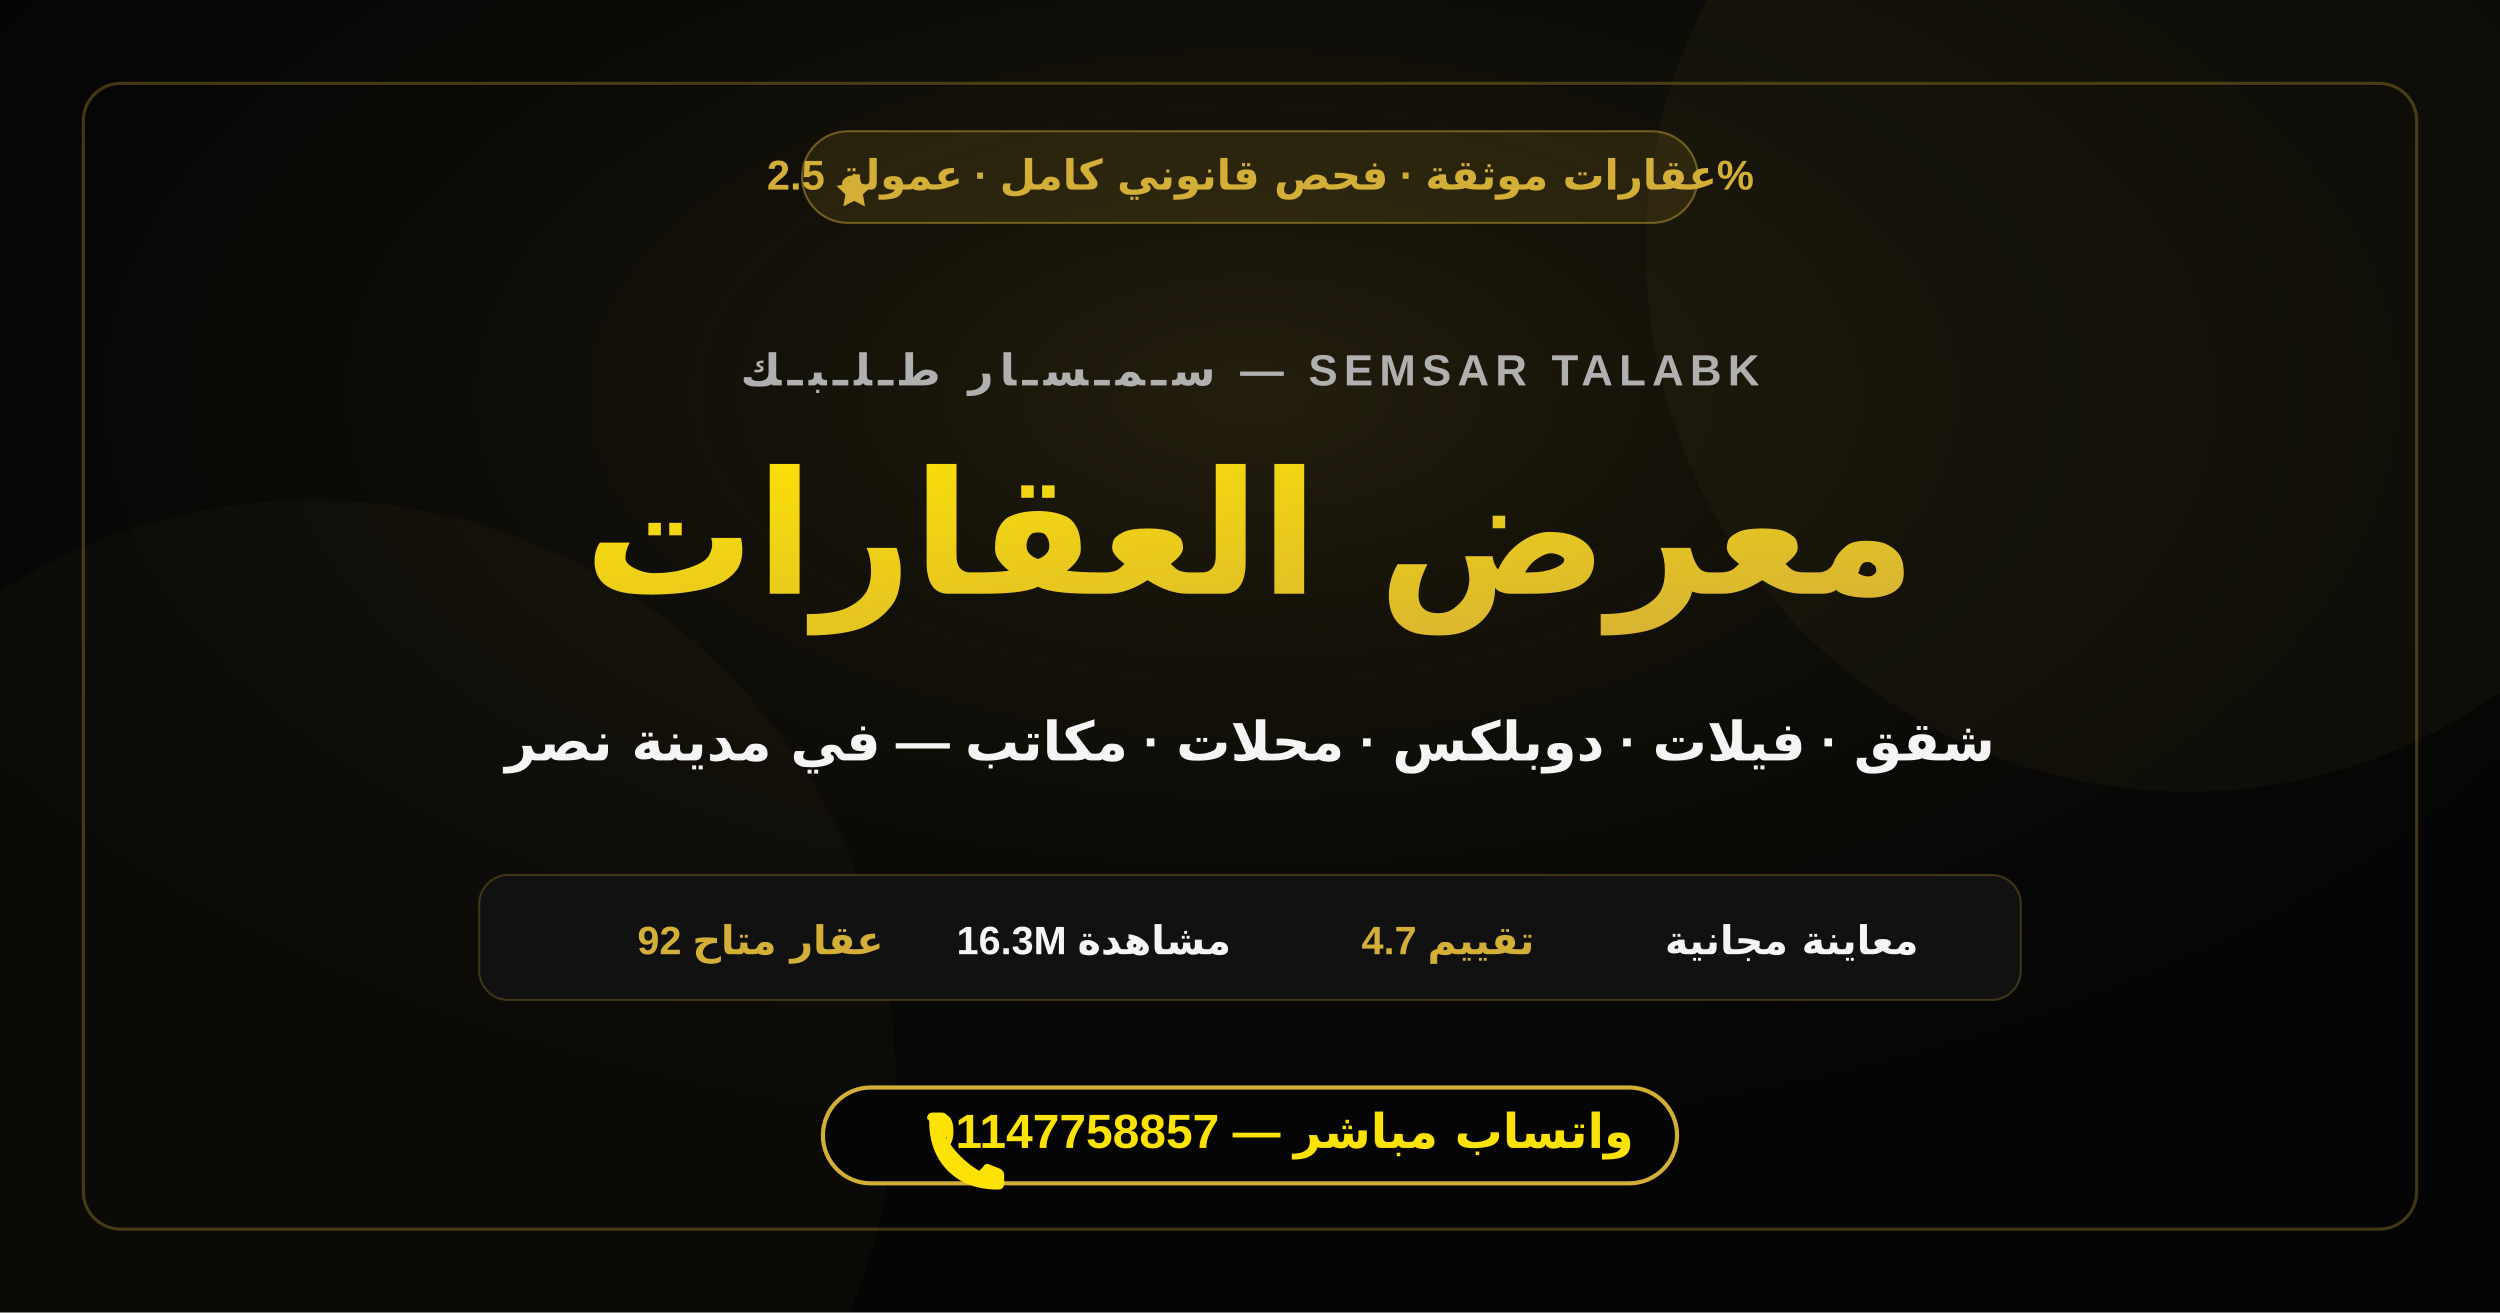
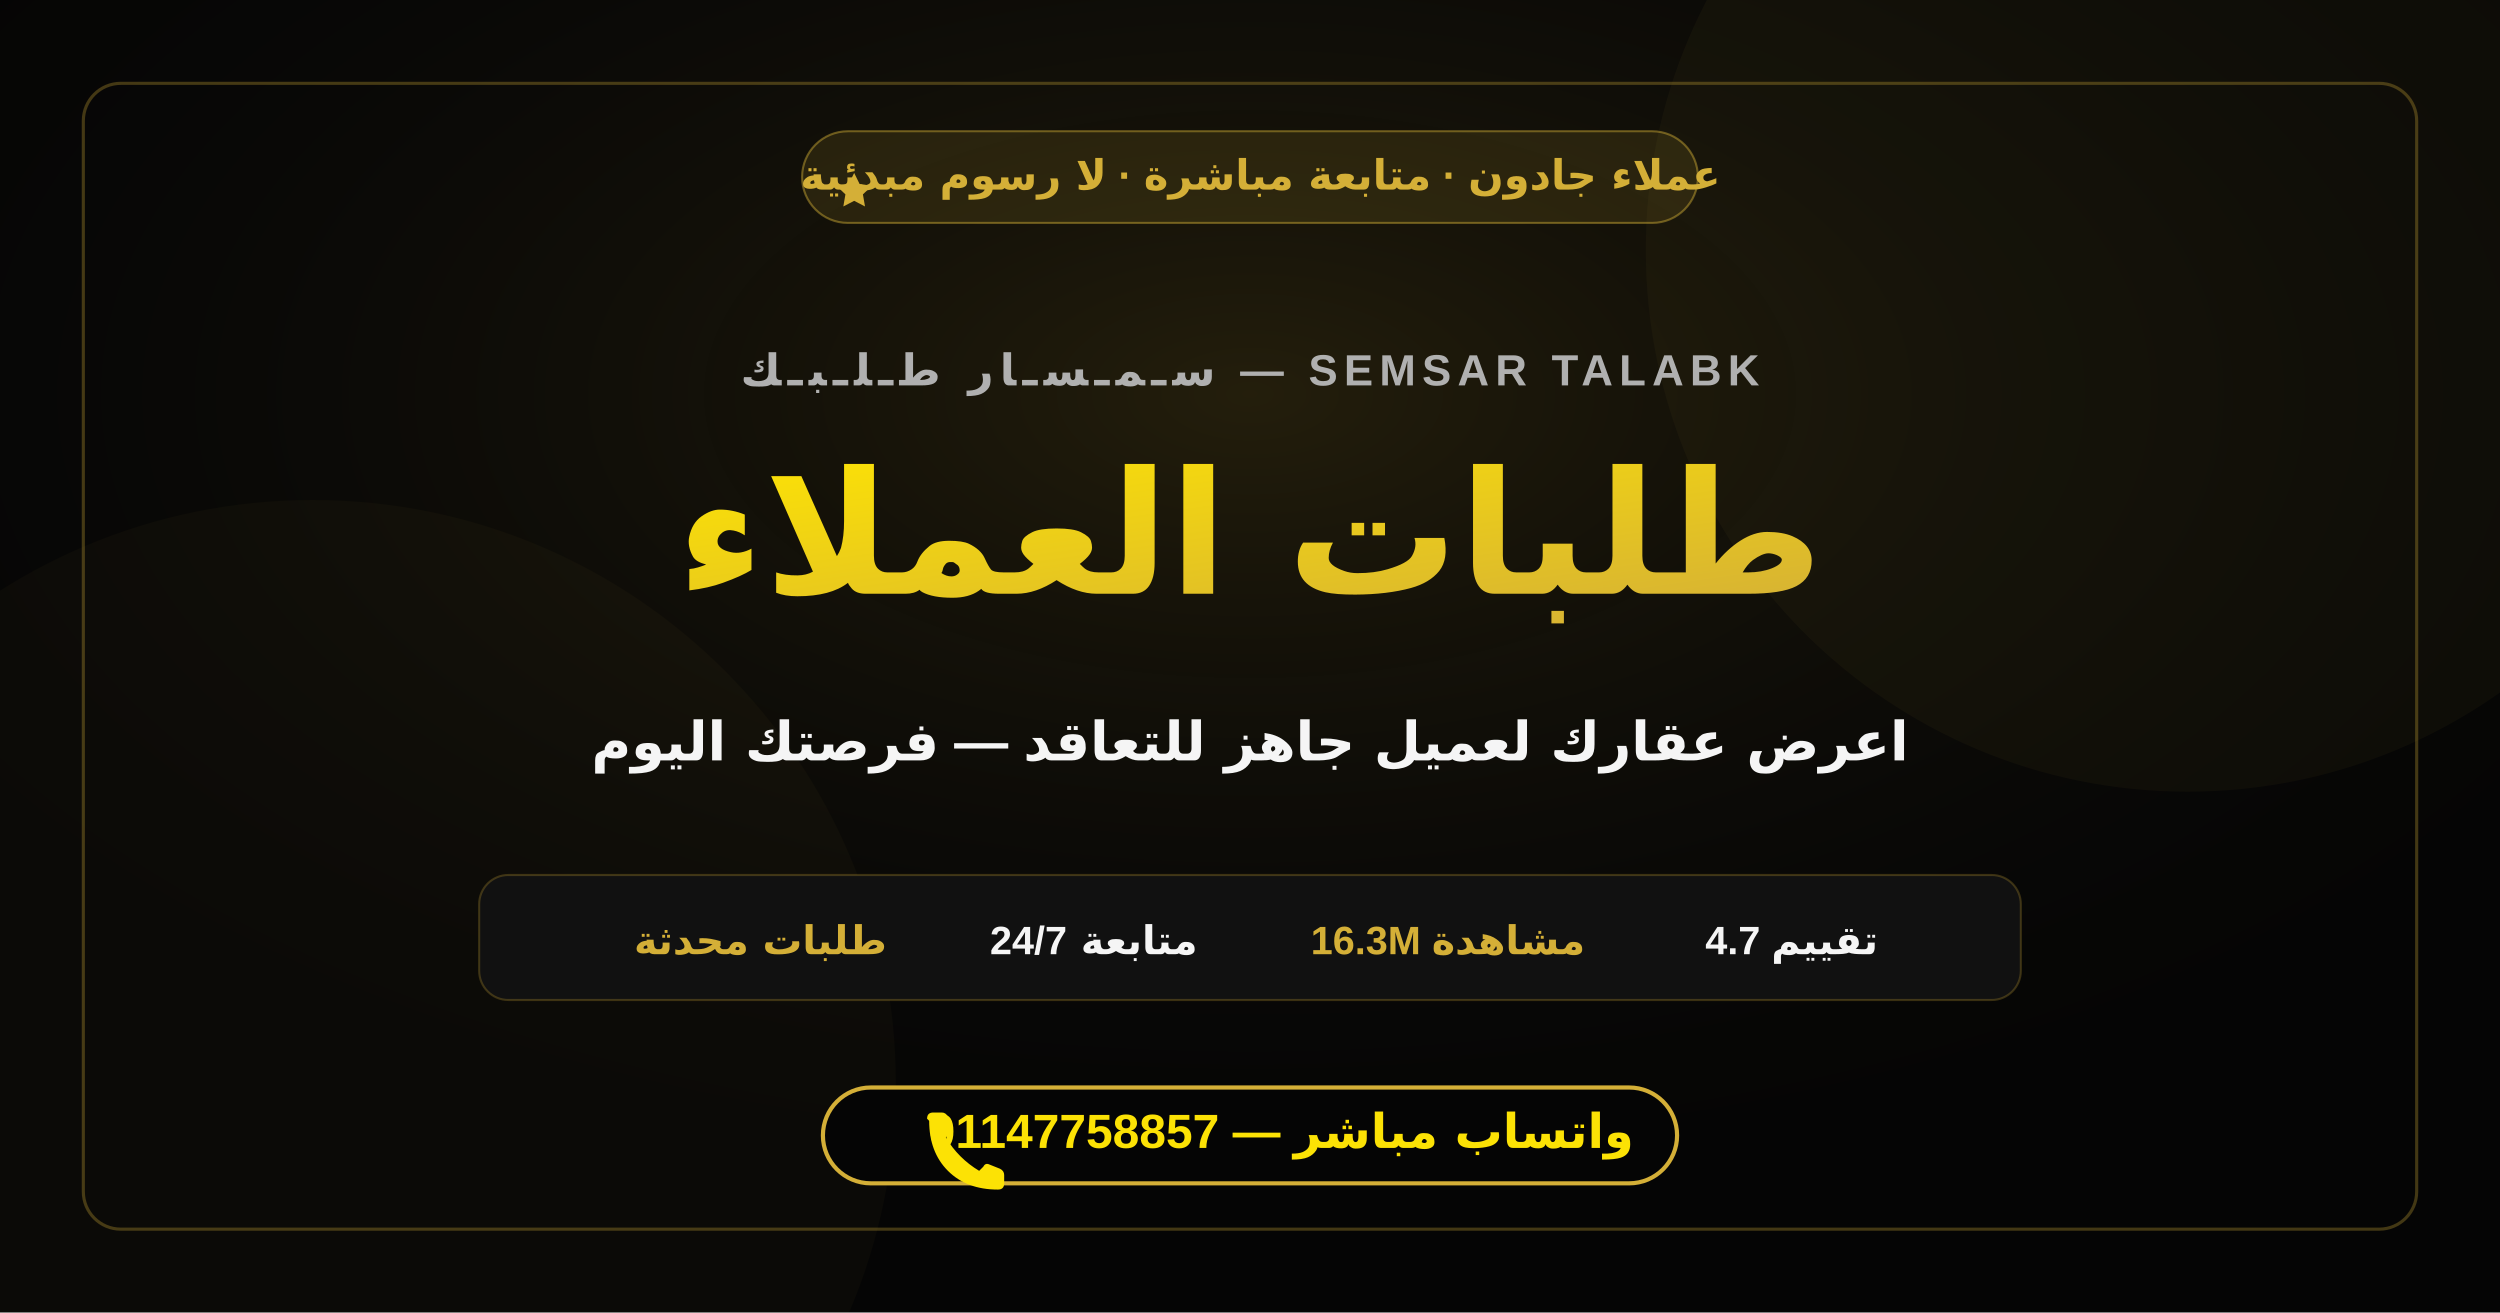
<svg xmlns="http://www.w3.org/2000/svg" viewBox="0 0 1200 630" width="1200" height="630">
  <defs>
    <radialGradient id="bgGlow" cx="50%" cy="30%" r="65%">
      <stop offset="0%" stop-color="#d4af37" stop-opacity="0.15" />
      <stop offset="100%" stop-color="#050505" stop-opacity="0" />
    </radialGradient>
    <linearGradient id="goldText" x1="0%" y1="0%" x2="100%" y2="100%">
      <stop offset="0%" stop-color="#fce205" />
      <stop offset="100%" stop-color="#d4af37" />
    </linearGradient>
  </defs>
  <rect width="1200" height="630" fill="#050505" />
  <rect width="1200" height="630" fill="url(#bgGlow)" />
  <circle cx="1050" cy="120" r="260" fill="#d4af37" opacity="0.04" />
  <circle cx="150" cy="520" r="280" fill="#d4af37" opacity="0.03" />
  <rect x="40" y="40" width="1120" height="550" rx="18" fill="none" stroke="#d4af37" stroke-width="1.5" stroke-opacity="0.3" />
  <g transform="translate(600, 85)">
    <rect x="-215" y="-22" width="430" height="44" rx="22" fill="#d4af37" fill-opacity="0.12" stroke="#d4af37" stroke-width="1" stroke-opacity="0.45" />
    <path d="M -190 -2 l 2.6 5.3 5.9 0.9 -4.3 4.1 1 5.8 -5.2 -2.7 -5.2 2.7 1 -5.8 -4.3 -4.1 5.9 -0.9 z" fill="#d4af37" />
-     <text x="5" y="6" text-anchor="middle" font-family="Arial, Helvetica, sans-serif" fill="#d4af37" font-size="20" font-weight="700">عقارات موثقة · فحص قانوني كامل · عمولة 2.5%</text>
+     <text x="5" y="6" text-anchor="middle" font-family="Arial, Helvetica, sans-serif" fill="#d4af37" font-size="20" font-weight="700">عملاء جادون · متابعة مباشرة · لا رسوم مبدئية</text>
  </g>
  <text x="600" y="185" text-anchor="middle" font-family="Arial, Helvetica, sans-serif" fill="#b0b0b0" font-size="21" font-weight="600" letter-spacing="3">سـمـسـار طـلـبـك — SEMSAR TALABK</text>
-   <text x="600" y="285" text-anchor="middle" font-family="Arial, Helvetica, sans-serif" fill="url(#goldText)" font-size="82" font-weight="900">معرض العقارات</text>
-   <text x="600" y="365" text-anchor="middle" font-family="Arial, Helvetica, sans-serif" fill="#f5f5f5" font-size="26" font-weight="600">شقق · فيلات · دوبلكس · محلات · مكاتب — في مدينة نصر</text>
+   <text x="600" y="285" text-anchor="middle" font-family="Arial, Helvetica, sans-serif" fill="url(#goldText)" font-size="82" font-weight="900">طلبات العملاء</text>
+   <text x="600" y="365" text-anchor="middle" font-family="Arial, Helvetica, sans-serif" fill="#f5f5f5" font-size="26" font-weight="600">اعرض عقارك لعميل جاهز للتعاقد — فرصتك اليوم</text>
  <g transform="translate(600, 450)">
    <rect x="-370" y="-30" width="740" height="60" rx="14" fill="#111111" stroke="#d4af37" stroke-width="1" stroke-opacity="0.25" />
-     <text x="-235" y="8" text-anchor="middle" font-family="Arial, Helvetica, sans-serif" fill="#d4af37" font-size="19" font-weight="800">92 عقار متاح</text>
-     <text x="-75" y="8" text-anchor="middle" font-family="Arial, Helvetica, sans-serif" fill="#f5f5f5" font-size="19" font-weight="800">16.3M مشاهدة</text>
-     <text x="95" y="8" text-anchor="middle" font-family="Arial, Helvetica, sans-serif" fill="#d4af37" font-size="19" font-weight="800">4.7 تقييم</text>
-     <text x="260" y="8" text-anchor="middle" font-family="Arial, Helvetica, sans-serif" fill="#f5f5f5" font-size="19" font-weight="800">معاينة مجانية</text>
+     <text x="-235" y="8" text-anchor="middle" font-family="Arial, Helvetica, sans-serif" fill="#d4af37" font-size="19" font-weight="800">طلبات محدثة</text>
+     <text x="-75" y="8" text-anchor="middle" font-family="Arial, Helvetica, sans-serif" fill="#f5f5f5" font-size="19" font-weight="800">متابعة 24/7</text>
+     <text x="95" y="8" text-anchor="middle" font-family="Arial, Helvetica, sans-serif" fill="#d4af37" font-size="19" font-weight="800">16.3M مشاهدة</text>
+     <text x="260" y="8" text-anchor="middle" font-family="Arial, Helvetica, sans-serif" fill="#f5f5f5" font-size="19" font-weight="800">4.7 تقييم</text>
  </g>
  <g transform="translate(600, 545)">
    <rect x="-205" y="-23" width="410" height="46" rx="23" fill="#050505" stroke="#d4af37" stroke-width="2" />
    <path d="M -155 -8 q 0 -3 3 -3 l 4 0 q 2 0 3 2 l 2 5 q 1 2 -1 3 l -2 2 q 3 5 7 9 q 4 4 9 7 l 2 -2 q 1 -2 3 -1 l 5 2 q 2 1 2 3 l 0 4 q 0 3 -3 3 q -15 0 -24 -9 q -9 -9 -9 -24 z" fill="#fce205" />
    <text x="15" y="6" text-anchor="middle" font-family="Arial, Helvetica, sans-serif" fill="#fce205" font-size="23" font-weight="800">01147758857 — واتساب مباشر</text>
  </g>
</svg>
